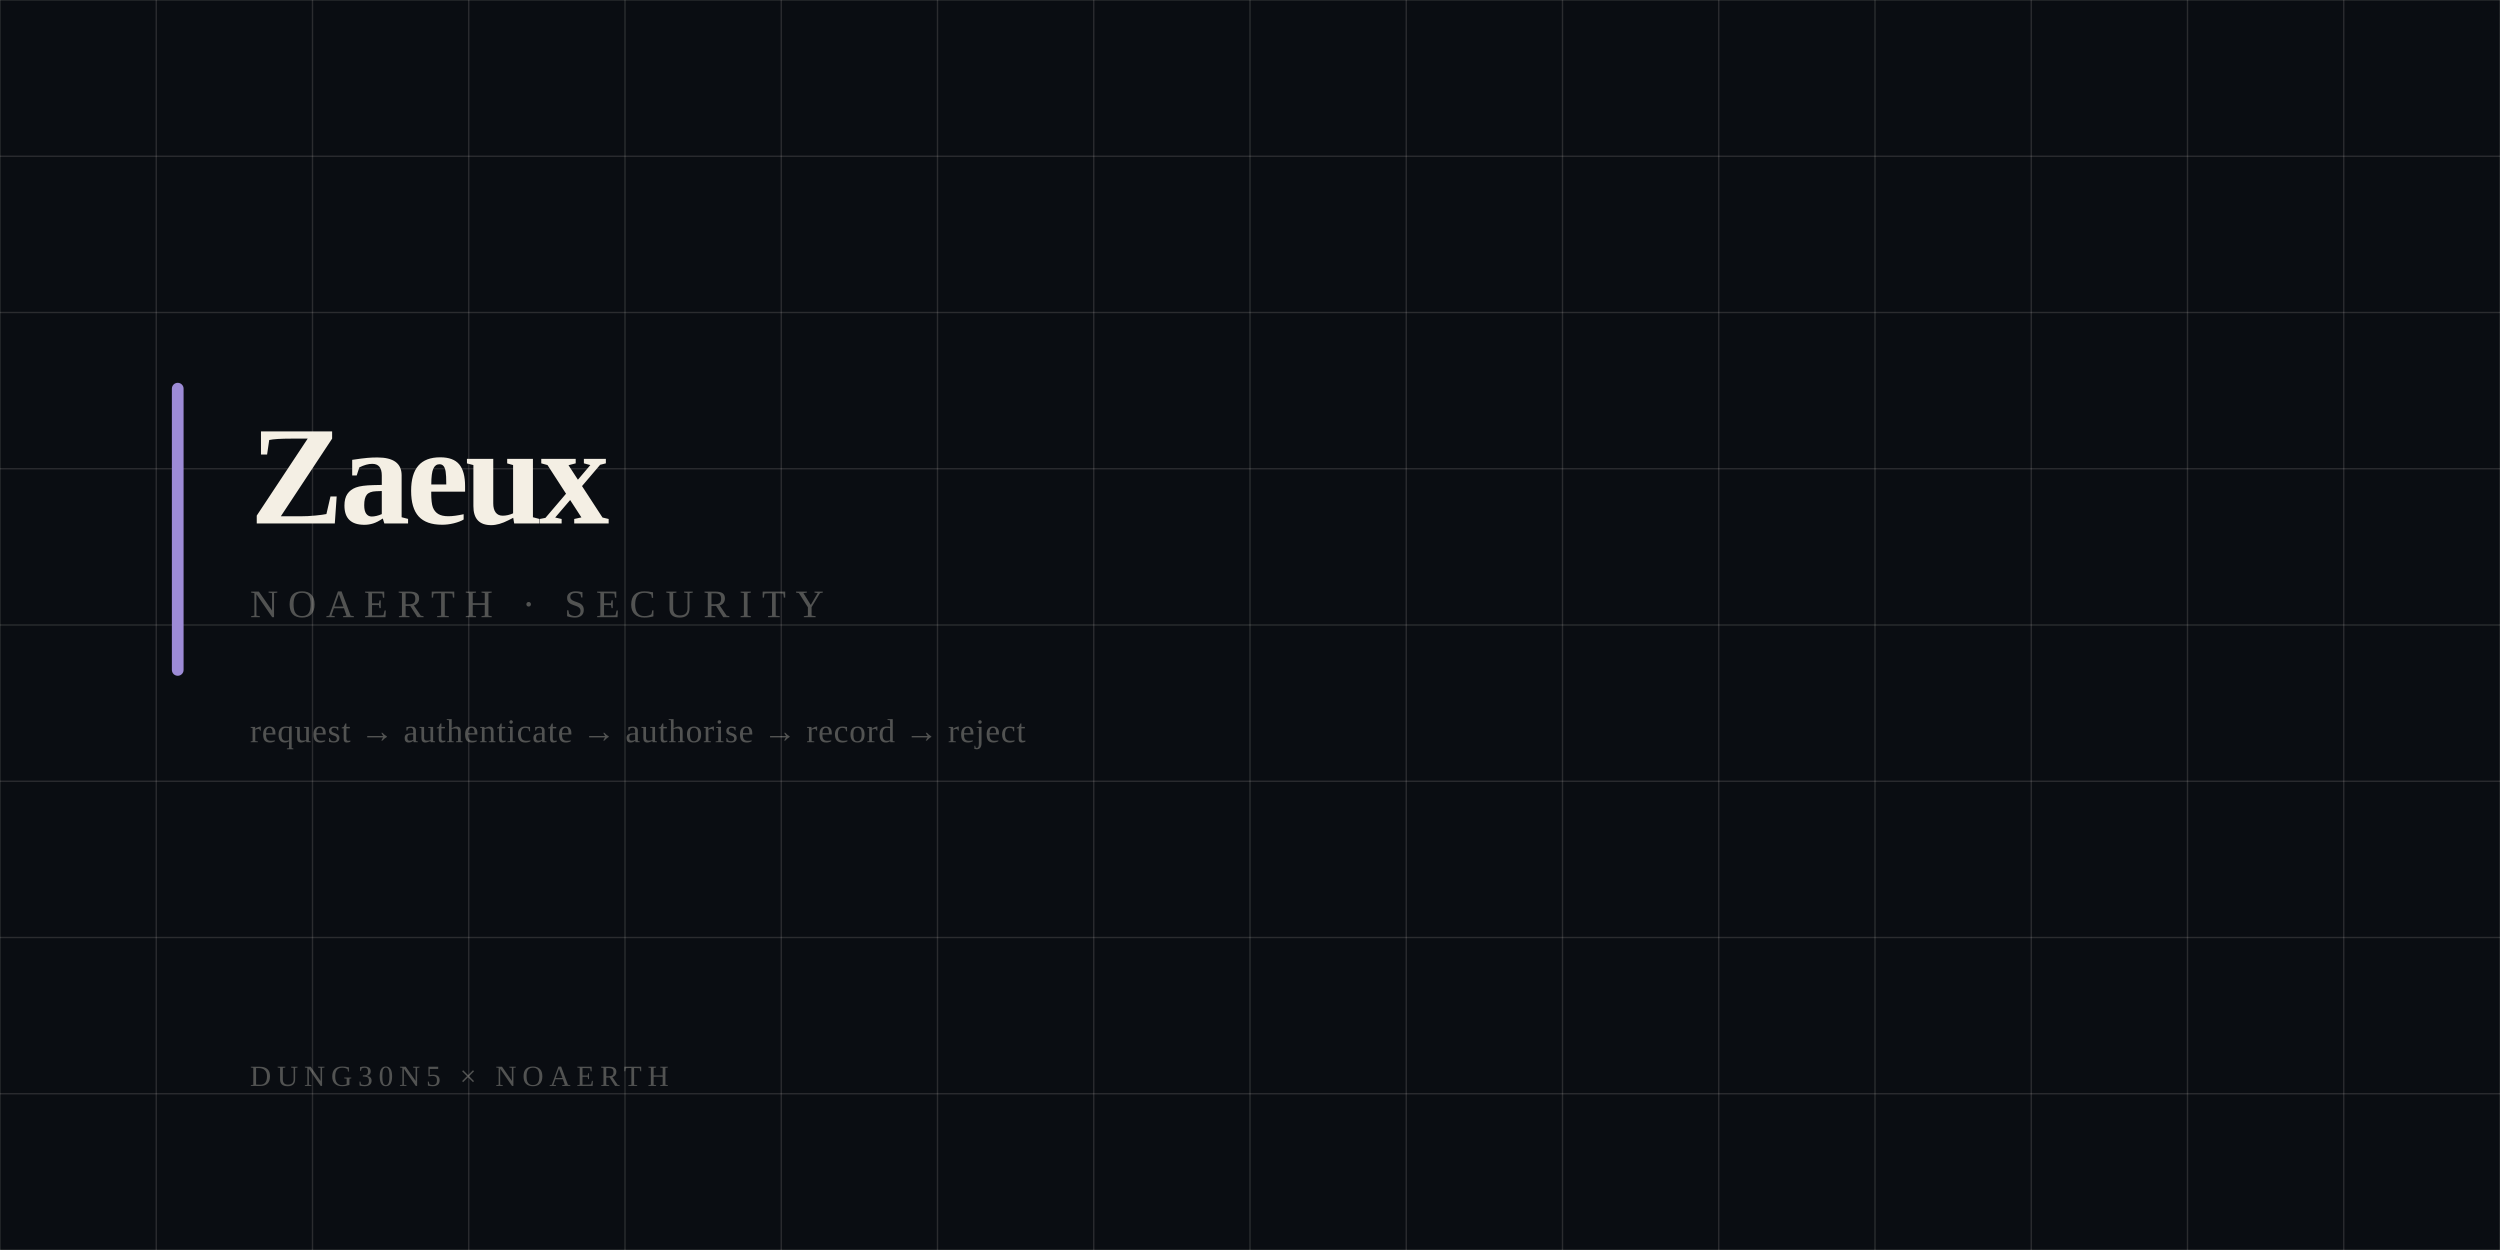
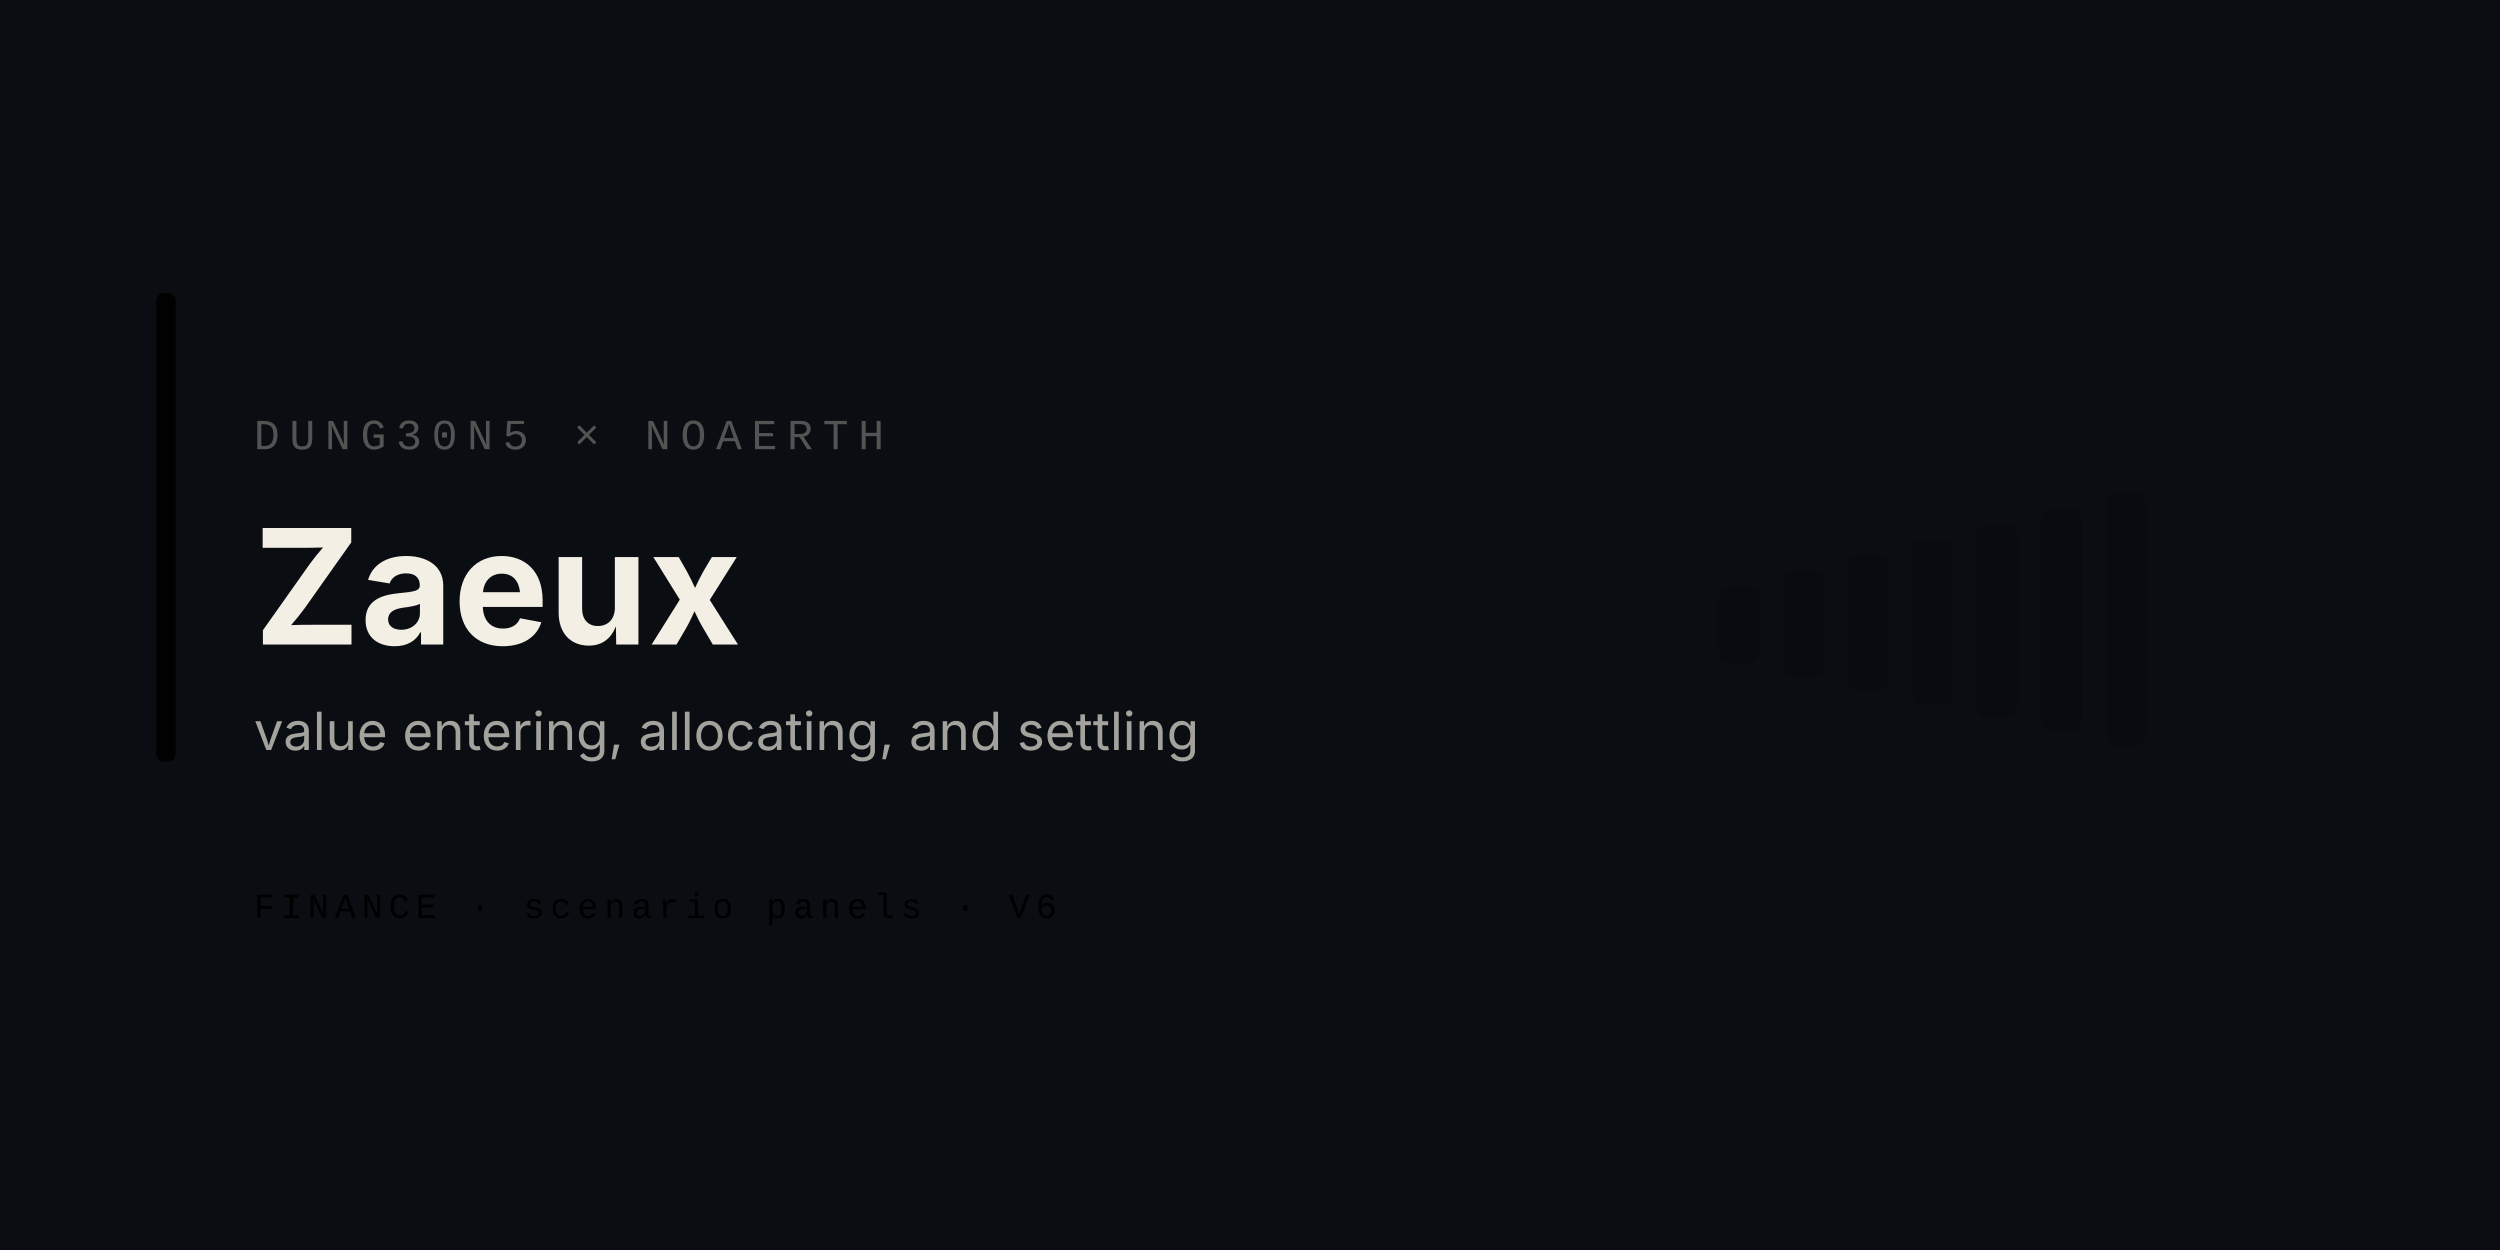
- <svg xmlns="http://www.w3.org/2000/svg" viewBox="0 0 1280 640" width="1280" height="640" role="img" aria-label="Zaeux — NOAERTH project card.">
+ <svg xmlns="http://www.w3.org/2000/svg" viewBox="0 0 1280 640" width="1280" height="640" role="img" aria-label="Zaeux project card">
  <rect width="1280" height="640" fill="#0a0d12" />
-   <line x1="0" y1="0" x2="0" y2="640" stroke="#f4efe424" stroke-width="0.7" />
-   <line x1="80" y1="0" x2="80" y2="640" stroke="#f4efe424" stroke-width="0.7" />
-   <line x1="160" y1="0" x2="160" y2="640" stroke="#f4efe424" stroke-width="0.7" />
-   <line x1="240" y1="0" x2="240" y2="640" stroke="#f4efe424" stroke-width="0.7" />
-   <line x1="320" y1="0" x2="320" y2="640" stroke="#f4efe424" stroke-width="0.7" />
-   <line x1="400" y1="0" x2="400" y2="640" stroke="#f4efe424" stroke-width="0.7" />
-   <line x1="480" y1="0" x2="480" y2="640" stroke="#f4efe424" stroke-width="0.7" />
-   <line x1="560" y1="0" x2="560" y2="640" stroke="#f4efe424" stroke-width="0.7" />
-   <line x1="640" y1="0" x2="640" y2="640" stroke="#f4efe424" stroke-width="0.7" />
-   <line x1="720" y1="0" x2="720" y2="640" stroke="#f4efe424" stroke-width="0.7" />
-   <line x1="800" y1="0" x2="800" y2="640" stroke="#f4efe424" stroke-width="0.7" />
-   <line x1="880" y1="0" x2="880" y2="640" stroke="#f4efe424" stroke-width="0.7" />
-   <line x1="960" y1="0" x2="960" y2="640" stroke="#f4efe424" stroke-width="0.7" />
-   <line x1="1040" y1="0" x2="1040" y2="640" stroke="#f4efe424" stroke-width="0.7" />
-   <line x1="1120" y1="0" x2="1120" y2="640" stroke="#f4efe424" stroke-width="0.7" />
-   <line x1="1200" y1="0" x2="1200" y2="640" stroke="#f4efe424" stroke-width="0.7" />
-   <line x1="1280" y1="0" x2="1280" y2="640" stroke="#f4efe424" stroke-width="0.7" />
-   <line x1="0" y1="0" x2="1280" y2="0" stroke="#f4efe424" stroke-width="0.7" />
-   <line x1="0" y1="80" x2="1280" y2="80" stroke="#f4efe424" stroke-width="0.7" />
-   <line x1="0" y1="160" x2="1280" y2="160" stroke="#f4efe424" stroke-width="0.7" />
-   <line x1="0" y1="240" x2="1280" y2="240" stroke="#f4efe424" stroke-width="0.7" />
-   <line x1="0" y1="320" x2="1280" y2="320" stroke="#f4efe424" stroke-width="0.7" />
-   <line x1="0" y1="400" x2="1280" y2="400" stroke="#f4efe424" stroke-width="0.7" />
-   <line x1="0" y1="480" x2="1280" y2="480" stroke="#f4efe424" stroke-width="0.7" />
-   <line x1="0" y1="560" x2="1280" y2="560" stroke="#f4efe424" stroke-width="0.7" />
-   <line x1="0" y1="640" x2="1280" y2="640" stroke="#f4efe424" stroke-width="0.7" />
-   <rect x="88" y="196" width="6" height="150" rx="3" fill="#9d8bd6" />
-   <text x="128" y="268" fill="#f4efe4" font-size="72" font-weight="680" letter-spacing="-2">Zaeux</text>
-   <text x="128" y="316" fill="#f4efe44f" font-size="20" letter-spacing="5">NOAERTH · SECURITY</text>
-   <text x="128" y="380" fill="#f4efe44f" font-size="17" letter-spacing="0.4">request → authenticate → authorise → record → reject</text>
-   <text x="128" y="556" fill="#f4efe44f" font-size="15" letter-spacing="3">DUNG30N5 × NOAERTH</text>
+   <rect x="880" y="300" width="21" height="40" rx="6" fill="amber" fill-opacity="0.16" stroke="amber" stroke-width="1.1" stroke-opacity="0.45" />
+   <rect x="913" y="292" width="21" height="55" rx="6" fill="amber" fill-opacity="0.16" stroke="amber" stroke-width="1.1" stroke-opacity="0.45" />
+   <rect x="946" y="284" width="21" height="70" rx="6" fill="amber" fill-opacity="0.16" stroke="amber" stroke-width="1.1" stroke-opacity="0.45" />
+   <rect x="979" y="276" width="21" height="85" rx="6" fill="amber" fill-opacity="0.16" stroke="amber" stroke-width="1.1" stroke-opacity="0.45" />
+   <rect x="1012" y="268" width="21" height="100" rx="6" fill="amber" fill-opacity="0.16" stroke="amber" stroke-width="1.1" stroke-opacity="0.45" />
+   <rect x="1045" y="260" width="21" height="115" rx="6" fill="amber" fill-opacity="0.16" stroke="amber" stroke-width="1.1" stroke-opacity="0.45" />
+   <rect x="1078" y="252" width="21" height="130" rx="6" fill="amber" fill-opacity="0.16" stroke="amber" stroke-width="1.1" stroke-opacity="0.45" />
+   <rect x="80" y="150" width="10" height="240" rx="4" fill="amber" opacity="0.9" />
+   <text x="130" y="230" font-family="ui-monospace, SFMono-Regular, Menlo, Monaco, Consolas, 'Liberation Mono', monospace" font-size="22" letter-spacing="5" fill="#f4efe44f">DUNG30N5 × NOAERTH</text>
+   <text x="130" y="330" font-family="-apple-system, BlinkMacSystemFont, 'Segoe UI', Inter, Helvetica, Arial, sans-serif" font-size="82" font-weight="700" fill="#f4efe4">Zaeux</text>
+   <text x="130" y="384" font-family="-apple-system, BlinkMacSystemFont, 'Segoe UI', Inter, Helvetica, Arial, sans-serif" font-size="27" fill="#f4efe4a8">value entering, allocating, and settling</text>
+   <text x="130" y="470" font-family="ui-monospace, SFMono-Regular, Menlo, Monaco, Consolas, 'Liberation Mono', monospace" font-size="18" fill="amber" letter-spacing="3">FINANCE · scenario panels · V6</text>
</svg>
